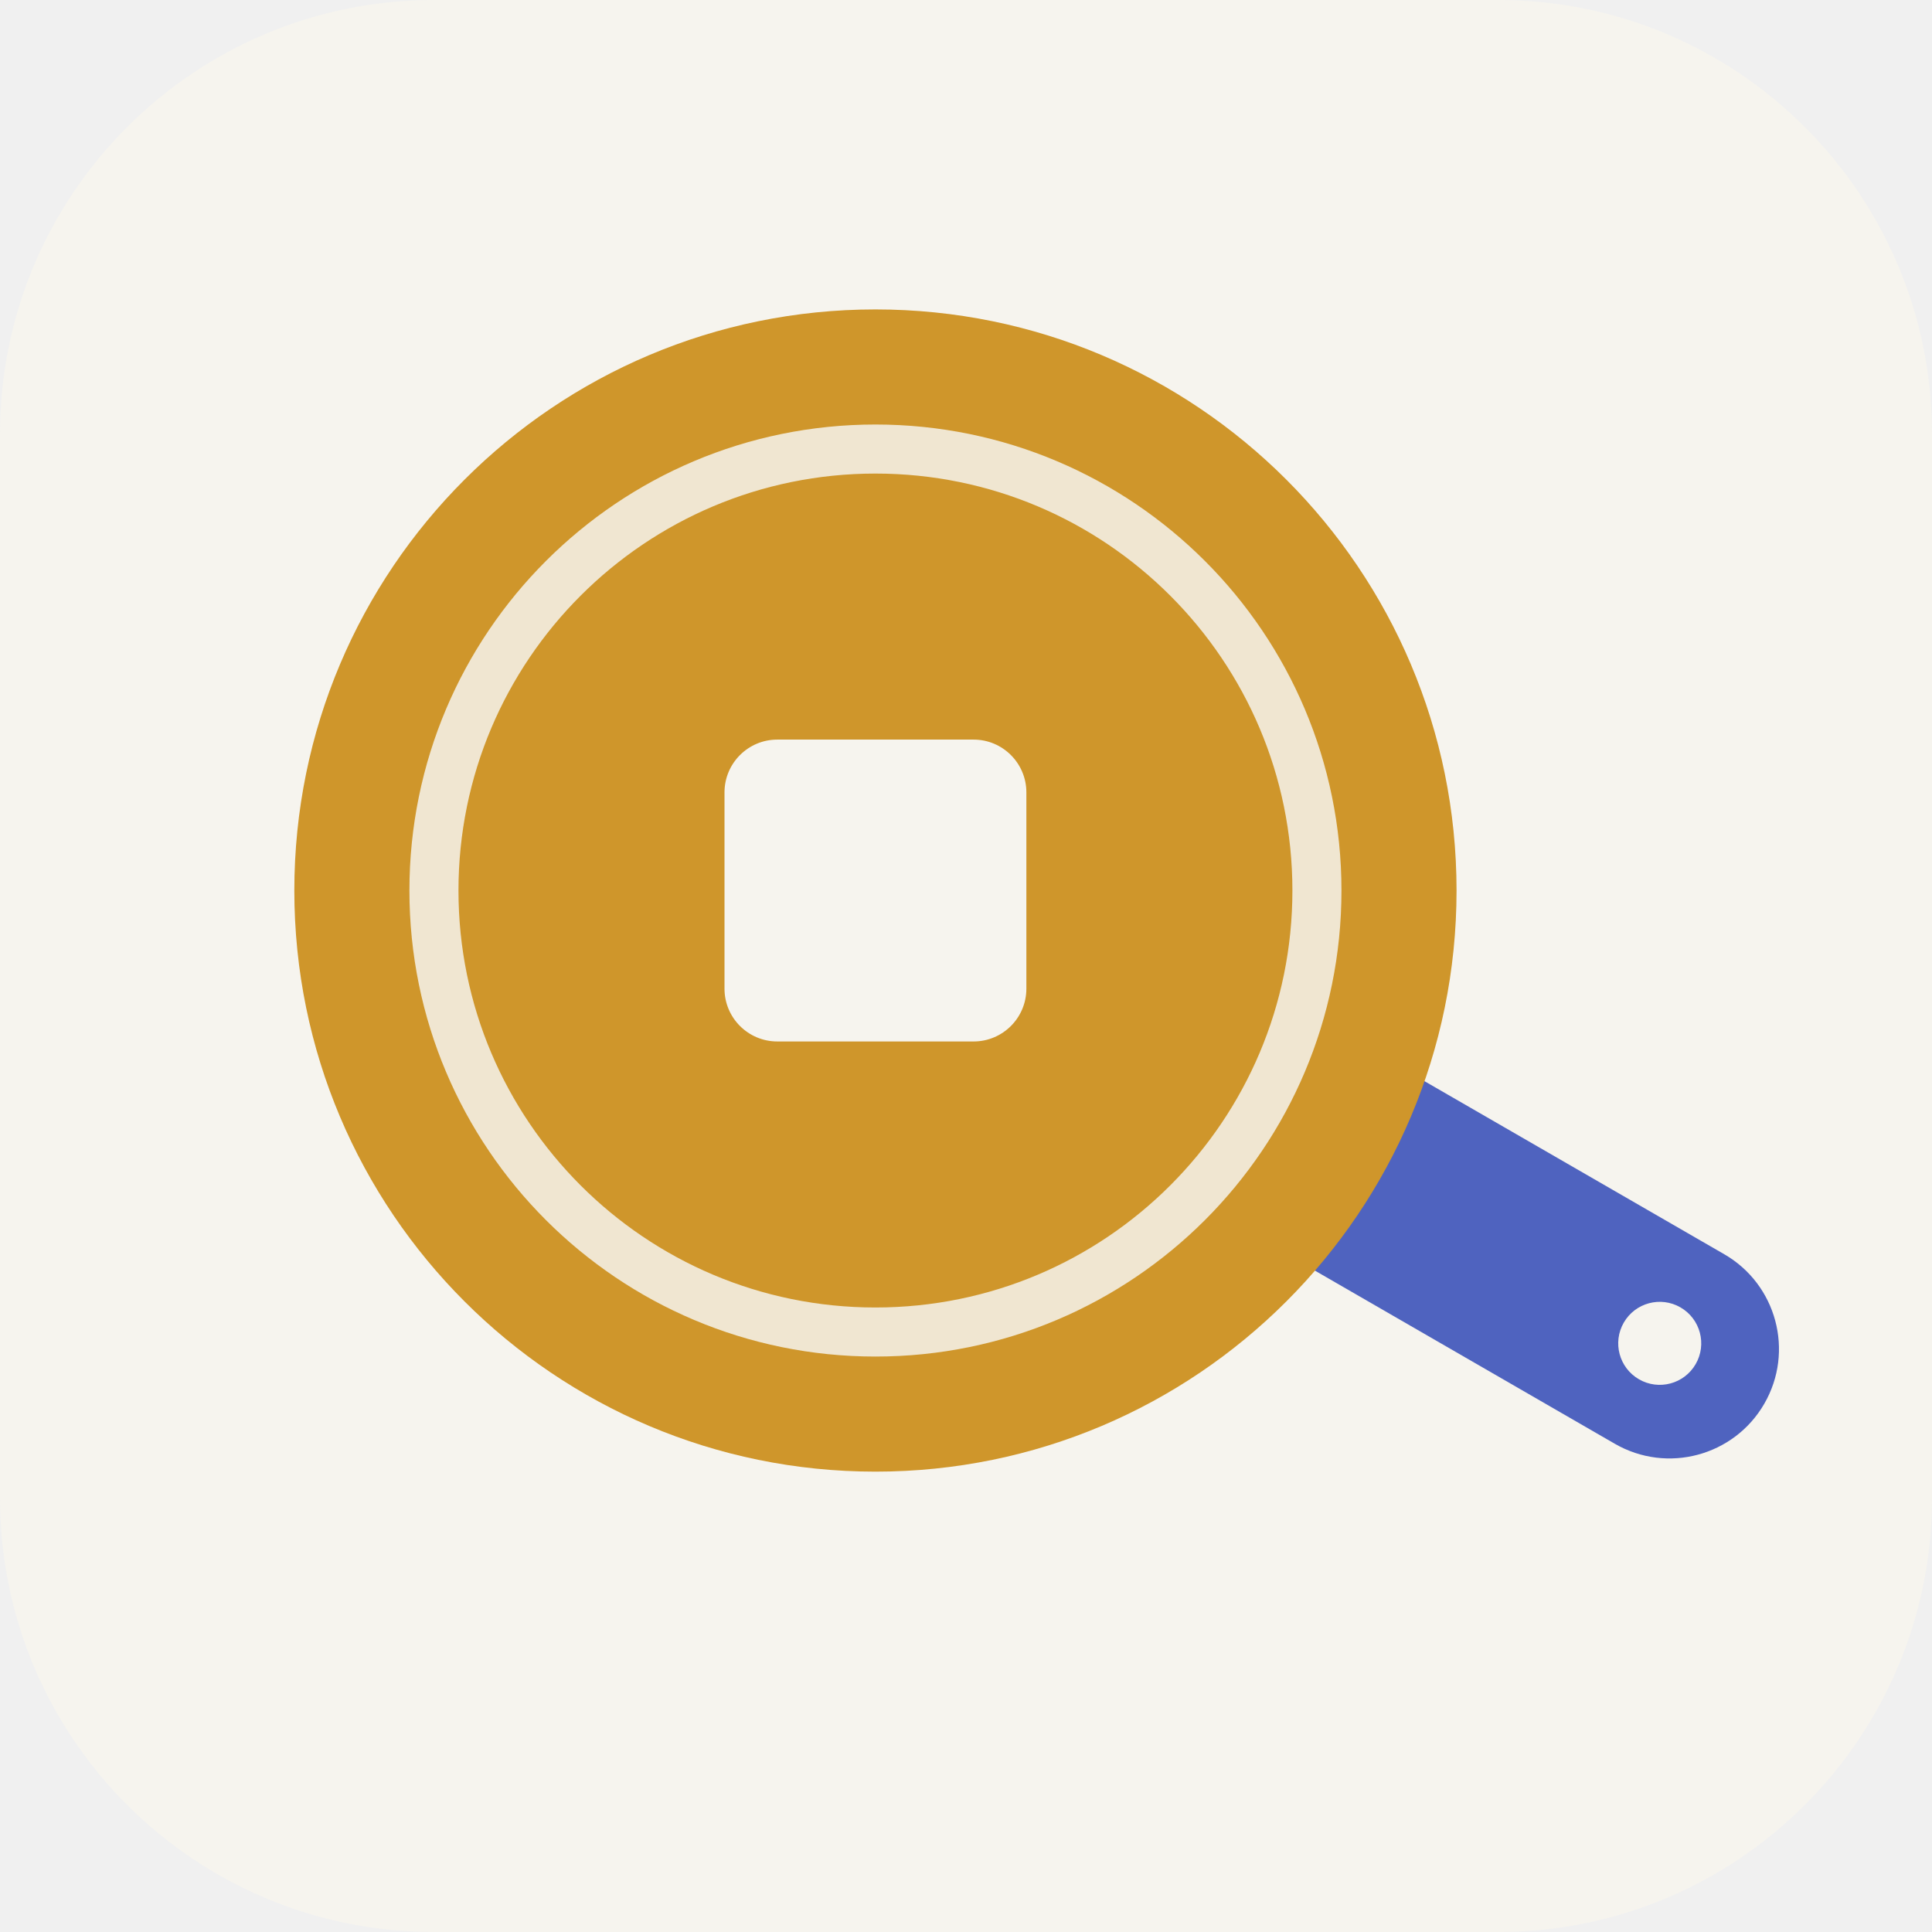
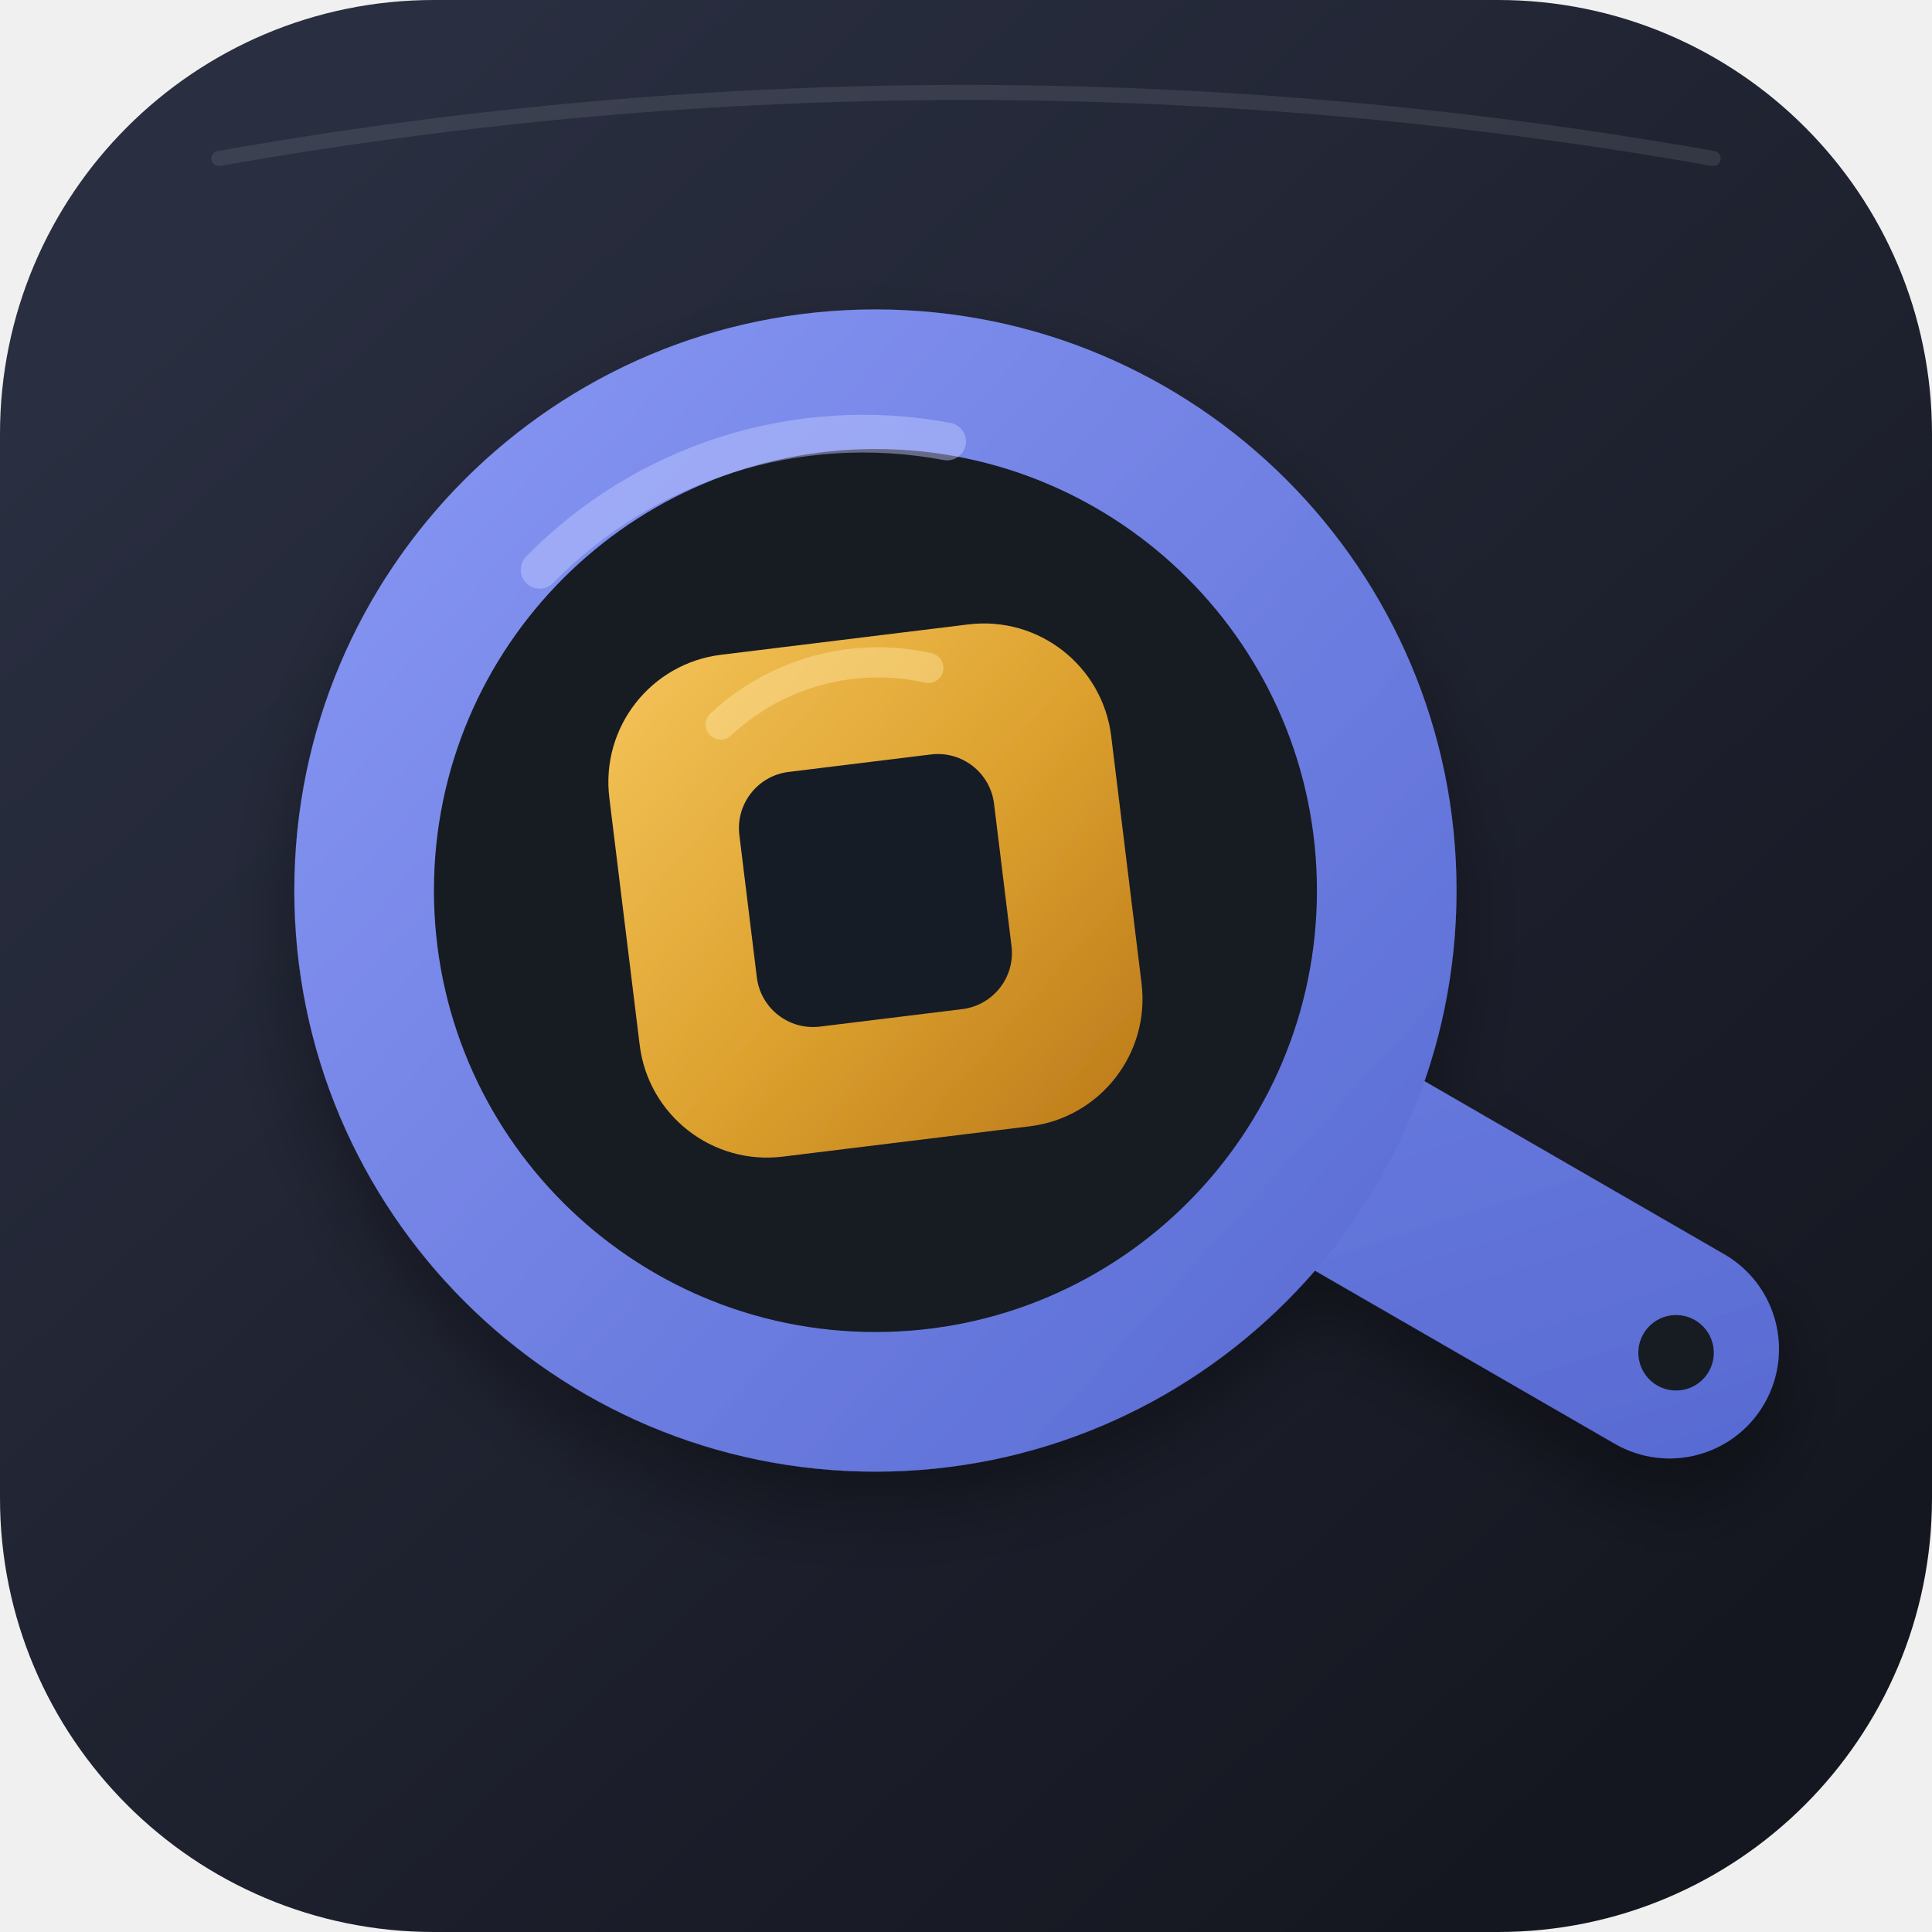
<svg xmlns="http://www.w3.org/2000/svg" width="512" height="512" viewBox="0 0 512 512">
-   <rect width="512" height="512" rx="115" fill="#f6f4ee" />
-   <g transform="rotate(30 232 236)">
-     <rect x="352" y="207" width="152" height="58" rx="29" fill="#4f63bf" />
-     <circle cx="472" cy="236" r="11" fill="#f6f4ee" />
+   <defs>
+     <linearGradient id="background" x1="72" y1="58" x2="438" y2="456" gradientUnits="userSpaceOnUse">
+       <stop stop-color="#292e40" />
+       <stop offset="1" stop-color="#151720" />
+     </linearGradient>
+     <linearGradient id="pan" x1="105" y1="89" x2="436" y2="390" gradientUnits="userSpaceOnUse">
+       <stop stop-color="#8796f3" />
+       <stop offset="1" stop-color="#5366cf" />
+     </linearGradient>
+     <linearGradient id="token" x1="169" y1="161" x2="298" y2="306" gradientUnits="userSpaceOnUse">
+       <stop stop-color="#f5c55b" />
+       <stop offset="0.52" stop-color="#dda22f" />
+       <stop offset="1" stop-color="#bb791a" />
+     </linearGradient>
+     <filter id="mark-shadow" x="34" y="43" width="465" height="407" filterUnits="userSpaceOnUse">
+       <feDropShadow dx="0" dy="10" stdDeviation="10" flood-color="#05060a" flood-opacity="0.35" />
+     </filter>
+   </defs>
+   <rect width="512" height="512" rx="115" fill="url(#background)" />
+   <g filter="url(#mark-shadow)">
+     <g transform="rotate(30 232 236)">
+       <rect x="350" y="207" width="154" height="58" rx="29" fill="url(#pan)" />
+       <circle cx="477" cy="236" r="10" fill="#181a24" />
+     </g>
+     <circle cx="232" cy="236" r="154" fill="url(#pan)" />
+     <circle cx="232" cy="236" r="117" fill="#181a24" />
+     <rect x="165" y="169" width="134" height="134" rx="34" fill="url(#token)" transform="rotate(-7 232 236)" />
+     <rect x="198" y="202" width="68" height="68" rx="15" fill="#191b25" transform="rotate(-7 232 236)" />
+     <path d="M143 151a120 120 0 0 1 108-34" fill="none" stroke="#c3caff" stroke-width="10" stroke-linecap="round" opacity="0.46" />
+     <path d="M191 192a61 61 0 0 1 55-15" fill="none" stroke="#ffe4a0" stroke-width="8" stroke-linecap="round" opacity="0.45" />
  </g>
-   <circle cx="232" cy="236" r="154" fill="#cf962b" />
-   <circle cx="232" cy="236" r="117" fill="none" stroke="#f6f4ee" stroke-width="13" opacity="0.85" />
-   <rect x="192" y="196" width="80" height="80" rx="14" fill="#f6f4ee" />
+   <path d="M58 42q198-35 396 0" fill="none" stroke="#fff" stroke-width="4" stroke-linecap="round" opacity="0.09" />
</svg>
